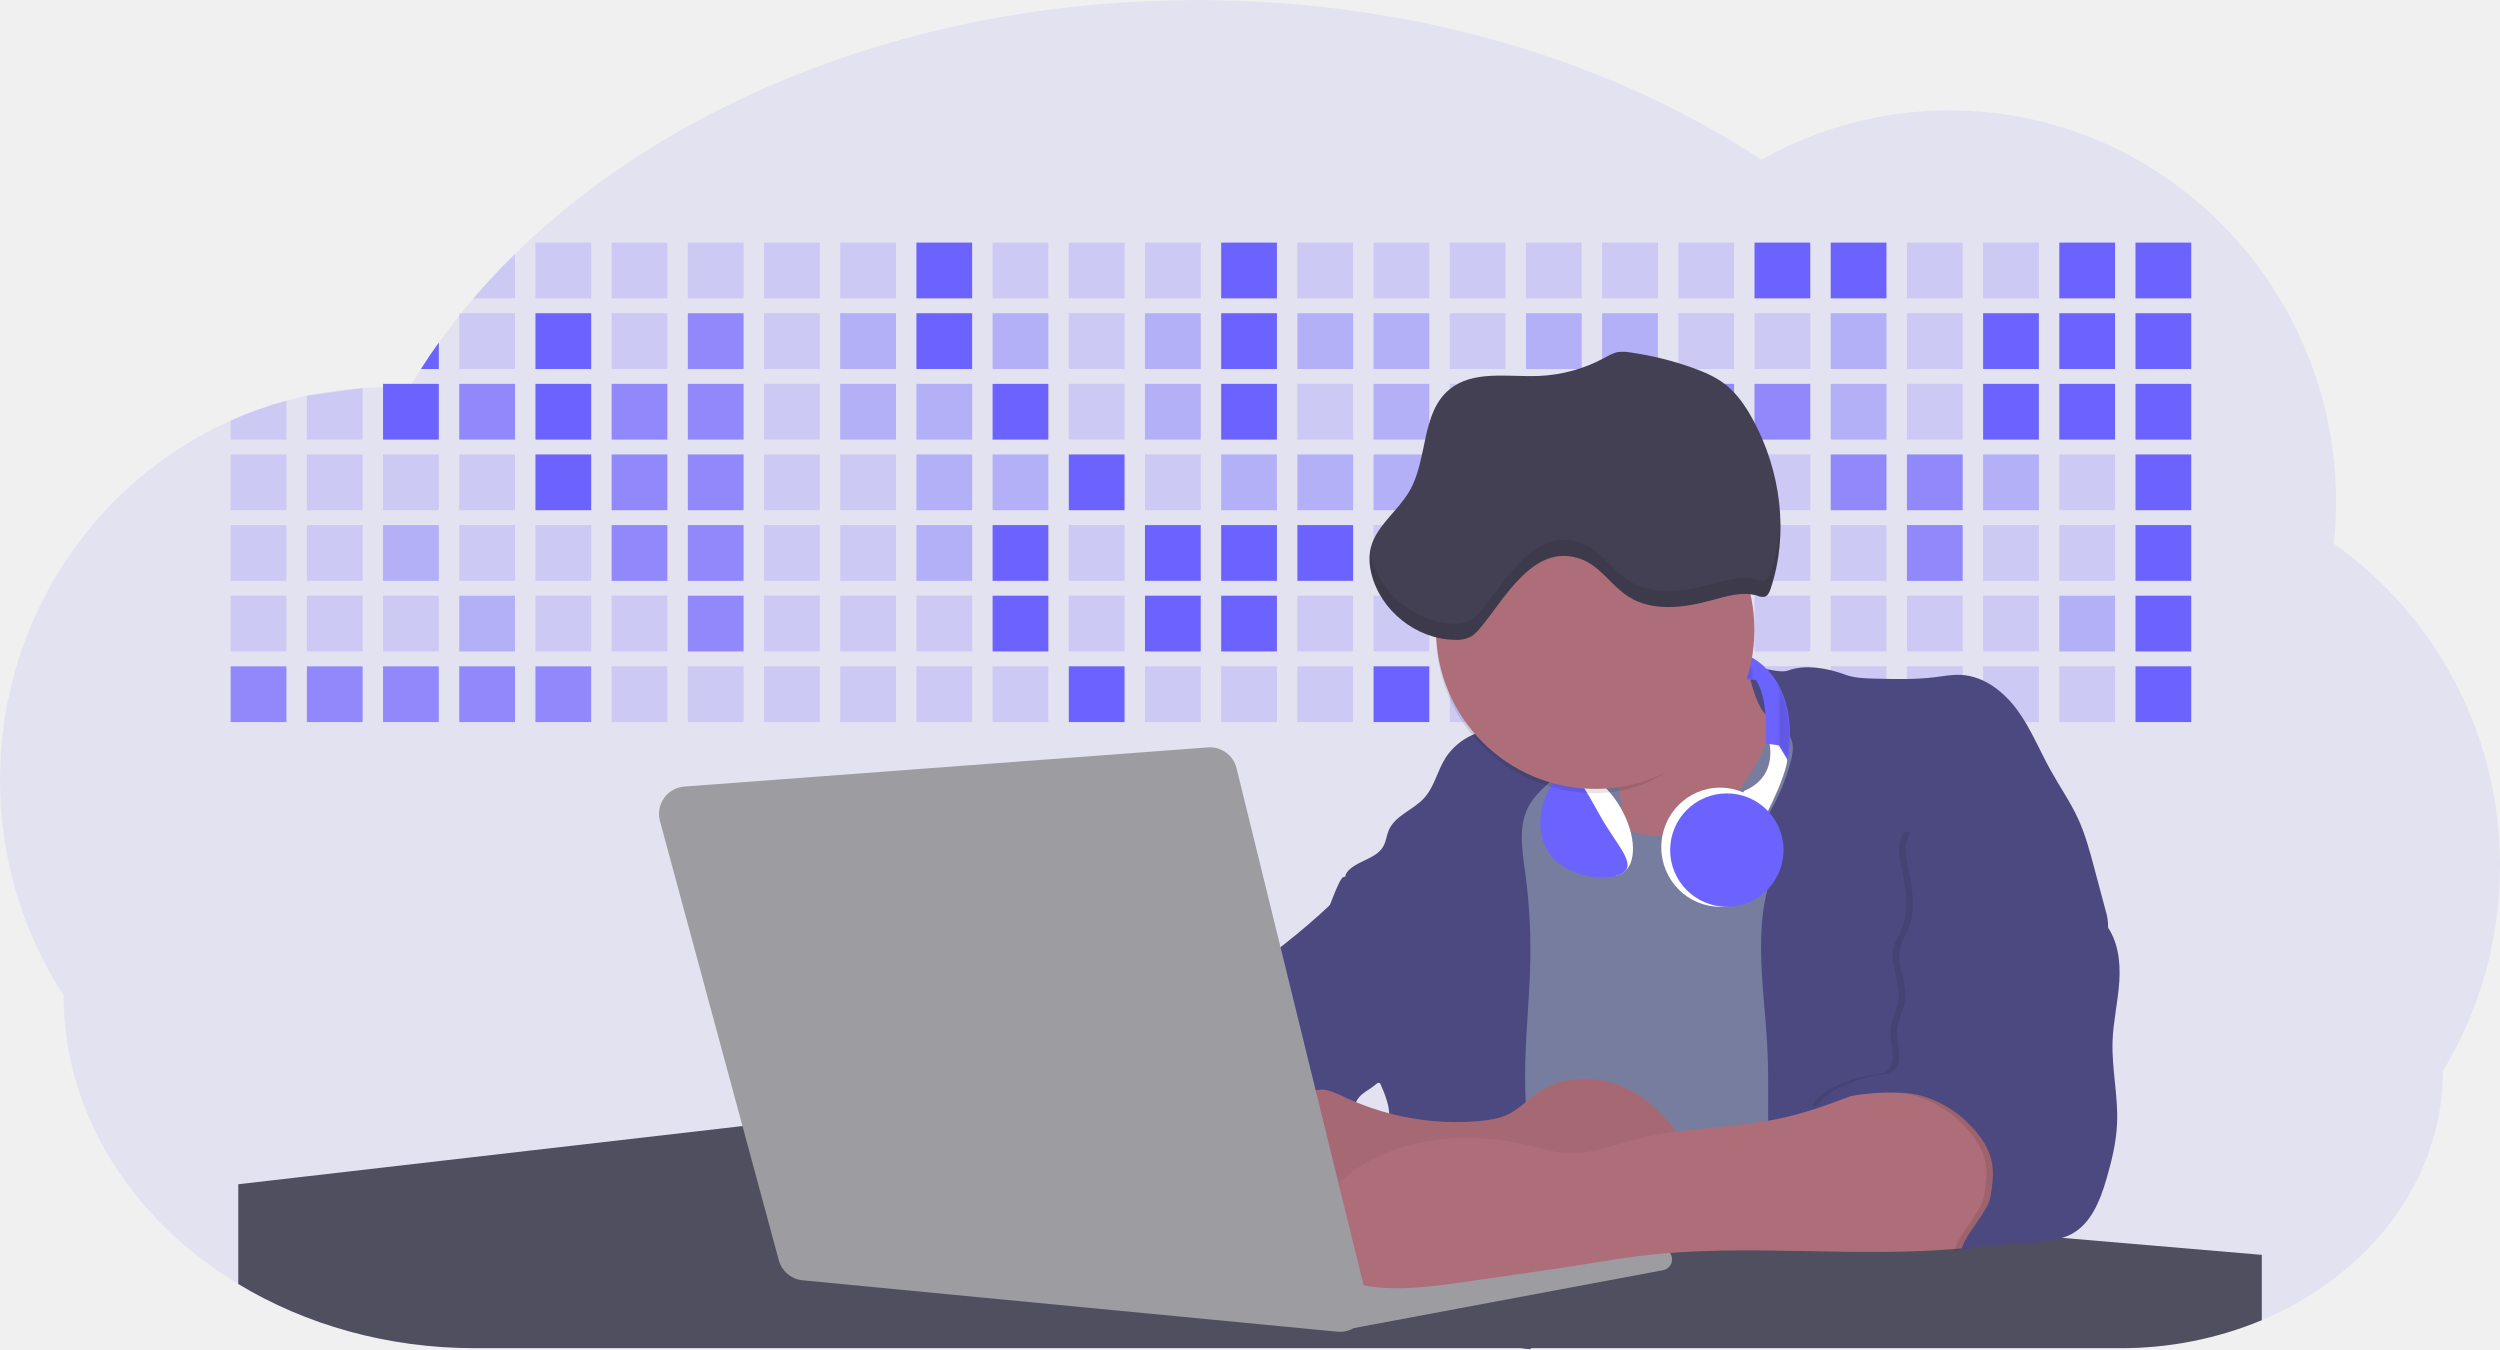
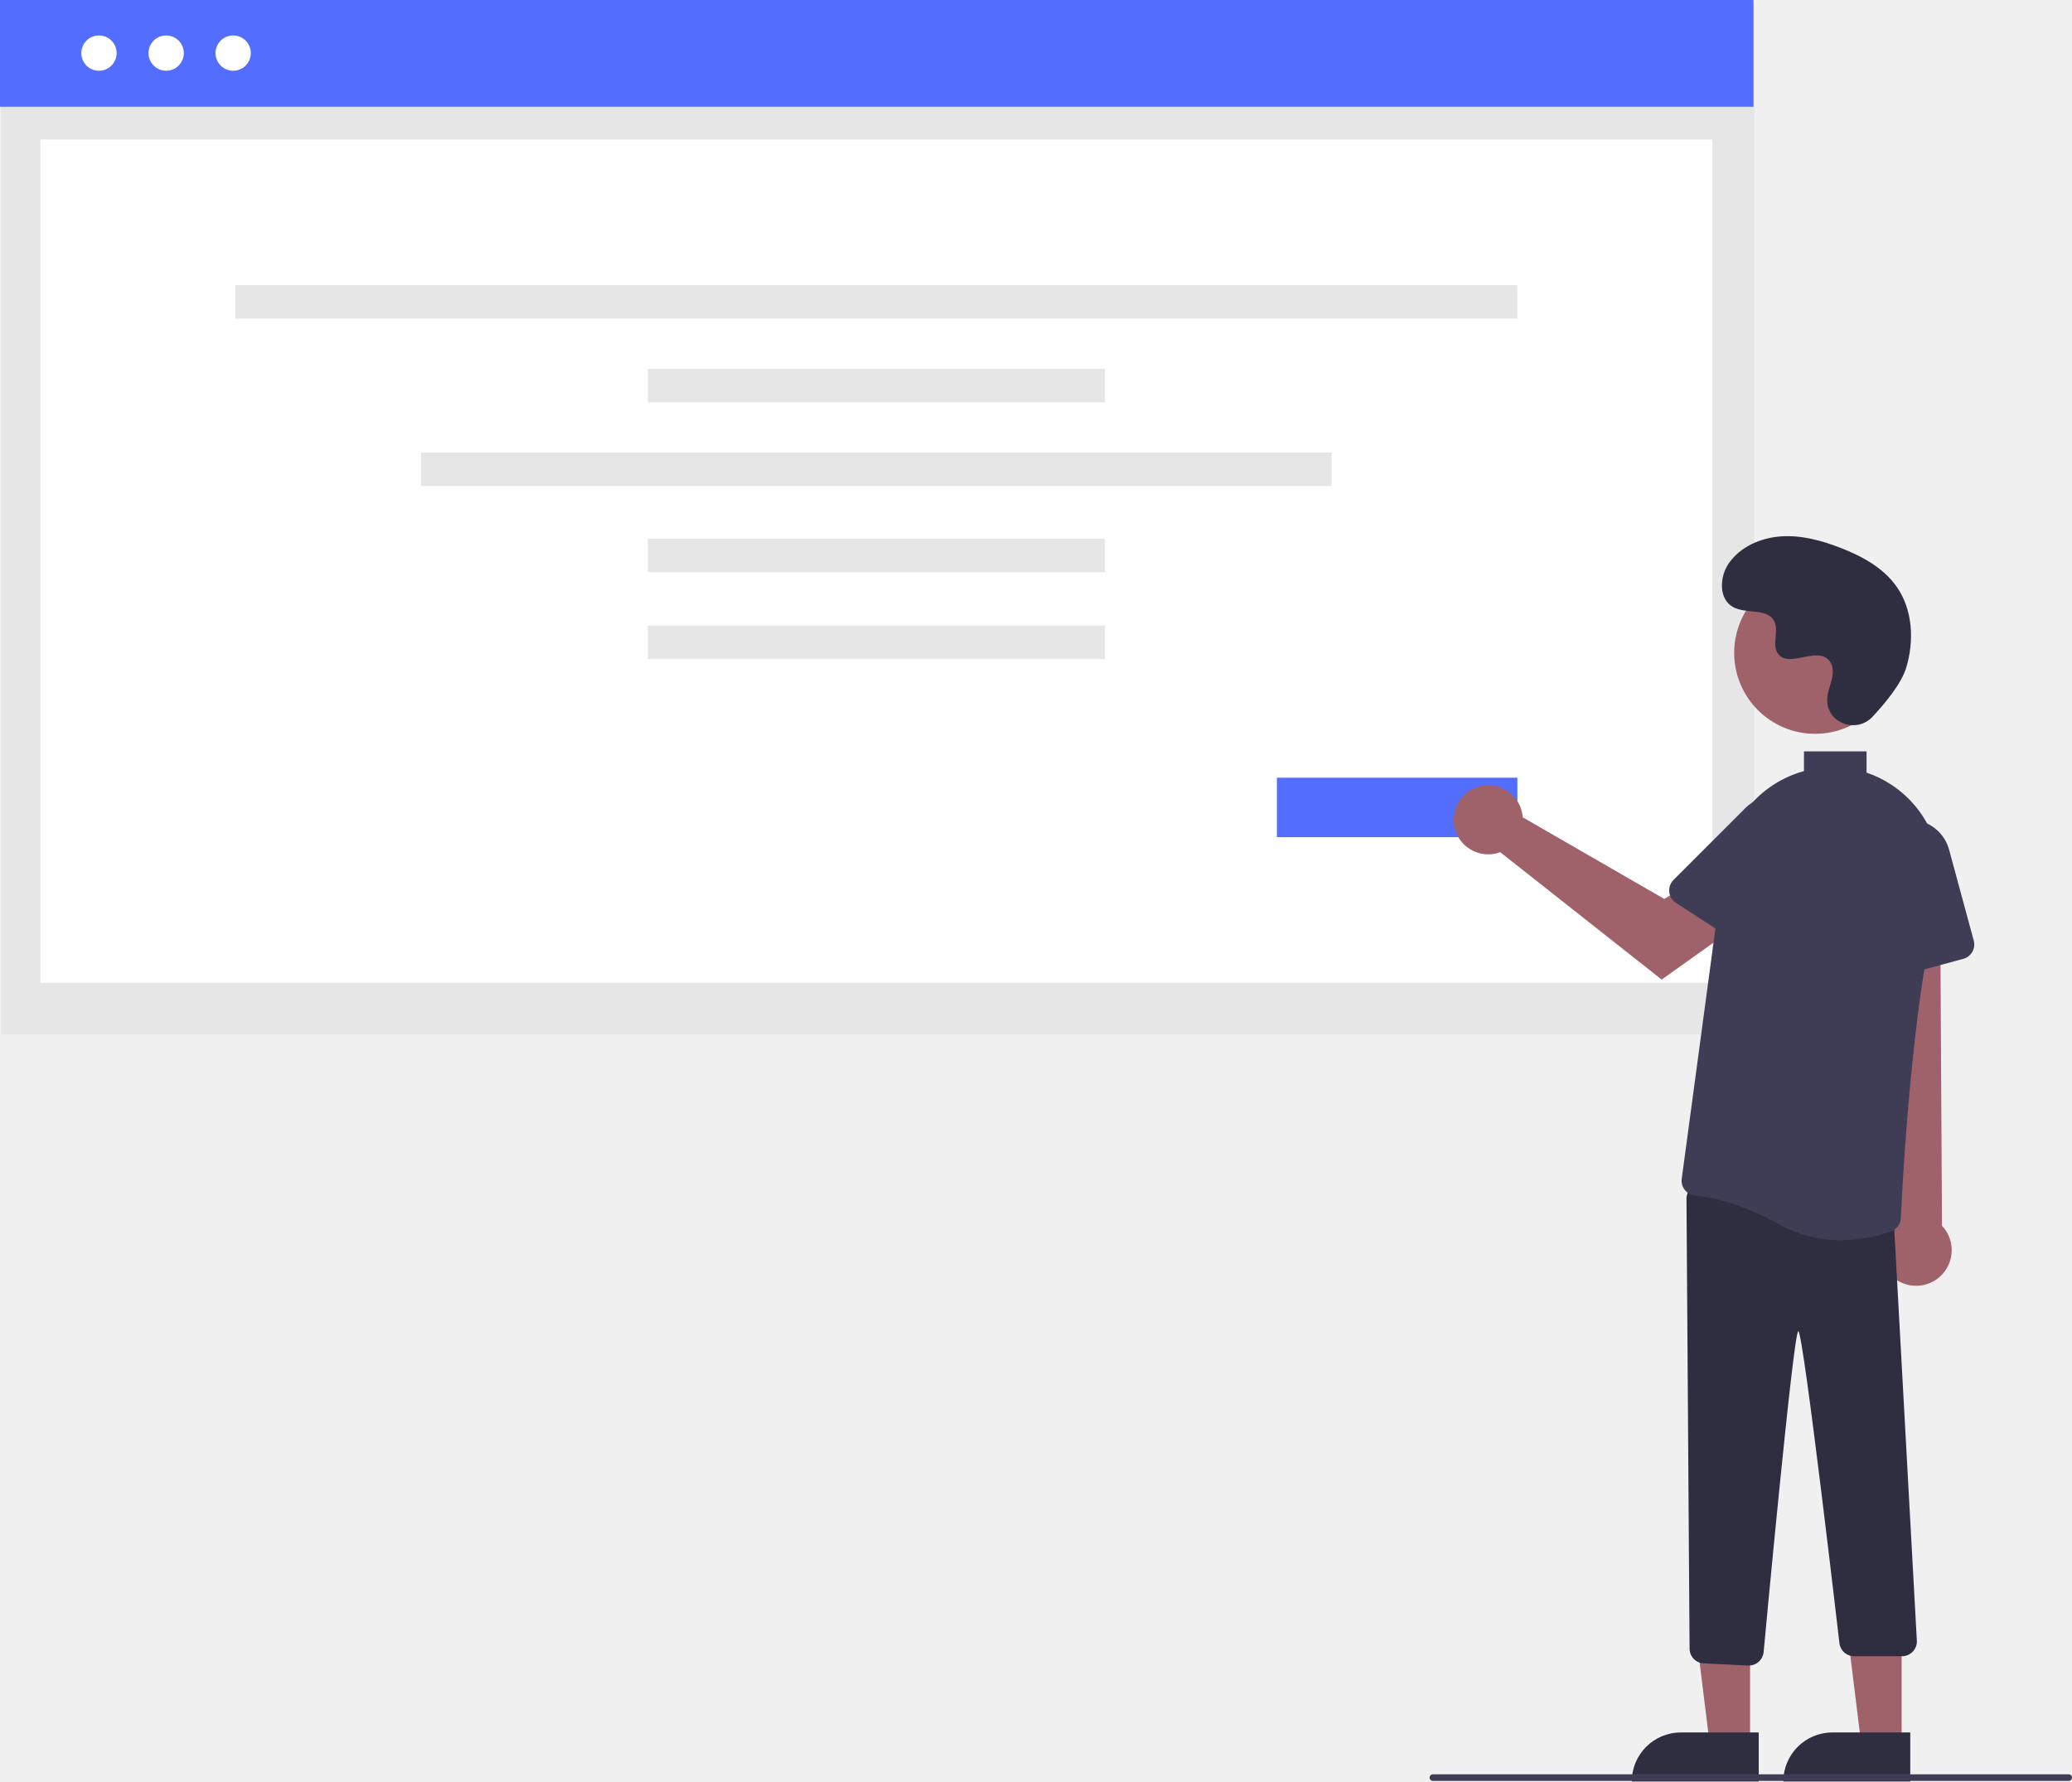
- <svg xmlns="http://www.w3.org/2000/svg" id="aa7bae02-e79e-4d6b-a496-aba15f39787c" data-name="Layer 1" width="1144" height="617.32" viewBox="0 0 1144 617.32">
-   <path d="M1172,537.57a181.92,181.92,0,0,1-6.85,49.6,180.06,180.06,0,0,1-19.27,44.28c0,50.1-33.82,93.4-82.91,114a167.3,167.3,0,0,1-64.73,12.8H245.17c-40.25,0-77.55-10.86-108.14-29.36A185.76,185.76,0,0,1,112.2,711c-34-29.22-55.08-69.6-55.08-114.2A180.5,180.5,0,0,1,28,498.08c0-73.36,43.39-136.44,105.55-164.29a174.52,174.52,0,0,1,25.51-9.12q4.63-1.26,9.36-2.26a175.39,175.39,0,0,1,25.51-3.5q4.65-.29,9.35-.33H205c3.46,0,6.89.12,10.3.32l1.12-1.9q2.06-3.44,4.22-6.81,3.9-6.14,8.18-12.1,4.48-6.29,9.35-12.38l.83-1q2.76-3.44,5.64-6.8,9-10.49,19-20.35c72.11-70.68,185.08-116.18,312.08-116.18,98.82,0,189.15,27.55,258.34,73.07A174.18,174.18,0,0,1,920,191.86c97.74,0,177,80.37,177,179.51a184.9,184.9,0,0,1-1,18.78A180,180,0,0,1,1172,537.57Z" transform="translate(-28 -141.34)" fill="#6c63ff" opacity="0.1" />
-   <path d="M263.66,257.52v20.35h-19Q253.59,267.39,263.66,257.52Z" transform="translate(-28 -141.34)" fill="#6c63ff" opacity="0.2" />
-   <rect x="245.02" y="111.02" width="25.51" height="25.51" fill="#6c63ff" opacity="0.2" />
-   <rect x="279.88" y="111.02" width="25.51" height="25.51" fill="#6c63ff" opacity="0.2" />
-   <rect x="314.75" y="111.02" width="25.51" height="25.51" fill="#6c63ff" opacity="0.2" />
-   <rect x="349.61" y="111.02" width="25.51" height="25.51" fill="#6c63ff" opacity="0.2" />
-   <rect x="384.48" y="111.02" width="25.51" height="25.51" fill="#6c63ff" opacity="0.2" />
-   <rect x="419.35" y="111.02" width="25.51" height="25.51" fill="#6c63ff" />
-   <rect x="454.21" y="111.02" width="25.51" height="25.51" fill="#6c63ff" opacity="0.2" />
-   <rect x="489.08" y="111.02" width="25.51" height="25.51" fill="#6c63ff" opacity="0.2" />
-   <rect x="523.94" y="111.02" width="25.51" height="25.51" fill="#6c63ff" opacity="0.2" />
-   <rect x="558.81" y="111.02" width="25.51" height="25.51" fill="#6c63ff" />
-   <rect x="593.68" y="111.02" width="25.51" height="25.51" fill="#6c63ff" opacity="0.2" />
-   <rect x="628.54" y="111.02" width="25.51" height="25.51" fill="#6c63ff" opacity="0.2" />
-   <rect x="663.41" y="111.02" width="25.51" height="25.51" fill="#6c63ff" opacity="0.2" />
-   <rect x="698.28" y="111.02" width="25.51" height="25.51" fill="#6c63ff" opacity="0.2" />
-   <rect x="733.14" y="111.02" width="25.51" height="25.51" fill="#6c63ff" opacity="0.2" />
-   <rect x="768.01" y="111.02" width="25.51" height="25.51" fill="#6c63ff" opacity="0.2" />
-   <rect x="802.87" y="111.02" width="25.51" height="25.51" fill="#6c63ff" />
-   <rect x="837.74" y="111.02" width="25.51" height="25.51" fill="#6c63ff" />
-   <rect x="872.61" y="111.02" width="25.51" height="25.51" fill="#6c63ff" opacity="0.2" />
-   <rect x="907.47" y="111.02" width="25.51" height="25.51" fill="#6c63ff" opacity="0.2" />
-   <rect x="942.34" y="111.02" width="25.51" height="25.51" fill="#6c63ff" />
-   <rect x="977.2" y="111.02" width="25.51" height="25.51" fill="#6c63ff" />
-   <path d="M228.8,298.08v12.1h-8.18Q224.52,304,228.8,298.08Z" transform="translate(-28 -141.34)" fill="#6c63ff" />
-   <rect x="210.15" y="143.33" width="25.51" height="25.51" fill="#6c63ff" opacity="0.2" />
-   <rect x="245.02" y="143.33" width="25.51" height="25.51" fill="#6c63ff" />
-   <rect x="279.88" y="143.33" width="25.51" height="25.51" fill="#6c63ff" opacity="0.2" />
-   <rect x="314.75" y="143.33" width="25.51" height="25.51" fill="#6c63ff" opacity="0.7" />
-   <rect x="349.61" y="143.33" width="25.51" height="25.51" fill="#6c63ff" opacity="0.2" />
-   <rect x="384.48" y="143.33" width="25.51" height="25.51" fill="#6c63ff" opacity="0.4" />
-   <rect x="419.35" y="143.33" width="25.51" height="25.51" fill="#6c63ff" />
-   <rect x="454.21" y="143.33" width="25.51" height="25.51" fill="#6c63ff" opacity="0.4" />
-   <rect x="489.08" y="143.33" width="25.51" height="25.51" fill="#6c63ff" opacity="0.2" />
-   <rect x="523.94" y="143.33" width="25.51" height="25.51" fill="#6c63ff" opacity="0.4" />
-   <rect x="558.81" y="143.33" width="25.51" height="25.51" fill="#6c63ff" />
-   <rect x="593.68" y="143.33" width="25.51" height="25.51" fill="#6c63ff" opacity="0.4" />
-   <rect x="628.54" y="143.33" width="25.51" height="25.51" fill="#6c63ff" opacity="0.4" />
-   <rect x="663.41" y="143.33" width="25.51" height="25.51" fill="#6c63ff" opacity="0.2" />
-   <rect x="698.28" y="143.33" width="25.51" height="25.51" fill="#6c63ff" opacity="0.4" />
-   <rect x="733.14" y="143.33" width="25.51" height="25.51" fill="#6c63ff" opacity="0.4" />
-   <rect x="768.01" y="143.33" width="25.51" height="25.51" fill="#6c63ff" opacity="0.2" />
-   <rect x="802.87" y="143.33" width="25.51" height="25.51" fill="#6c63ff" opacity="0.2" />
-   <rect x="837.74" y="143.33" width="25.51" height="25.51" fill="#6c63ff" opacity="0.4" />
-   <rect x="872.61" y="143.33" width="25.51" height="25.51" fill="#6c63ff" opacity="0.2" />
-   <rect x="907.47" y="143.33" width="25.51" height="25.51" fill="#6c63ff" />
-   <rect x="942.34" y="143.33" width="25.51" height="25.51" fill="#6c63ff" />
-   <rect x="977.2" y="143.33" width="25.51" height="25.51" fill="#6c63ff" />
-   <path d="M159.06,324.67V342.5H133.55v-8.71A174.52,174.52,0,0,1,159.06,324.67Z" transform="translate(-28 -141.34)" fill="#6c63ff" opacity="0.2" />
-   <polygon points="165.93 177.57 165.93 201.16 140.42 201.16 140.42 181.07 165.93 177.57" fill="#6c63ff" opacity="0.2" />
-   <rect x="175.28" y="175.65" width="25.51" height="25.51" fill="#6c63ff" />
-   <rect x="210.15" y="175.65" width="25.51" height="25.51" fill="#6c63ff" opacity="0.7" />
-   <rect x="245.02" y="175.65" width="25.51" height="25.51" fill="#6c63ff" />
-   <rect x="279.88" y="175.65" width="25.51" height="25.51" fill="#6c63ff" opacity="0.7" />
-   <rect x="314.75" y="175.65" width="25.51" height="25.51" fill="#6c63ff" opacity="0.7" />
-   <rect x="349.61" y="175.65" width="25.51" height="25.51" fill="#6c63ff" opacity="0.2" />
-   <rect x="384.48" y="175.65" width="25.51" height="25.51" fill="#6c63ff" opacity="0.4" />
-   <rect x="419.35" y="175.65" width="25.51" height="25.51" fill="#6c63ff" opacity="0.4" />
-   <rect x="454.21" y="175.65" width="25.51" height="25.51" fill="#6c63ff" />
-   <rect x="489.08" y="175.65" width="25.51" height="25.51" fill="#6c63ff" opacity="0.2" />
-   <rect x="523.94" y="175.65" width="25.51" height="25.51" fill="#6c63ff" opacity="0.4" />
-   <rect x="558.81" y="175.65" width="25.51" height="25.51" fill="#6c63ff" />
-   <rect x="593.68" y="175.65" width="25.51" height="25.51" fill="#6c63ff" opacity="0.2" />
-   <rect x="628.54" y="175.65" width="25.51" height="25.51" fill="#6c63ff" opacity="0.4" />
-   <rect x="663.41" y="175.65" width="25.51" height="25.51" fill="#6c63ff" opacity="0.2" />
-   <rect x="698.28" y="175.65" width="25.51" height="25.51" fill="#6c63ff" />
-   <rect x="733.14" y="175.65" width="25.51" height="25.51" fill="#6c63ff" opacity="0.2" />
-   <rect x="768.01" y="175.65" width="25.51" height="25.51" fill="#6c63ff" opacity="0.7" />
-   <rect x="802.87" y="175.65" width="25.51" height="25.51" fill="#6c63ff" opacity="0.7" />
-   <rect x="837.74" y="175.65" width="25.51" height="25.51" fill="#6c63ff" opacity="0.4" />
-   <rect x="872.61" y="175.65" width="25.51" height="25.51" fill="#6c63ff" opacity="0.2" />
-   <rect x="907.47" y="175.65" width="25.51" height="25.51" fill="#6c63ff" />
-   <rect x="942.34" y="175.65" width="25.51" height="25.51" fill="#6c63ff" />
-   <rect x="977.2" y="175.65" width="25.51" height="25.51" fill="#6c63ff" />
-   <rect x="105.55" y="207.96" width="25.51" height="25.51" fill="#6c63ff" opacity="0.2" />
-   <rect x="140.42" y="207.96" width="25.51" height="25.51" fill="#6c63ff" opacity="0.2" />
-   <rect x="175.28" y="207.96" width="25.51" height="25.51" fill="#6c63ff" opacity="0.2" />
-   <rect x="210.15" y="207.96" width="25.51" height="25.51" fill="#6c63ff" opacity="0.2" />
-   <rect x="245.02" y="207.96" width="25.51" height="25.51" fill="#6c63ff" />
-   <rect x="279.88" y="207.96" width="25.51" height="25.51" fill="#6c63ff" opacity="0.7" />
-   <rect x="314.75" y="207.96" width="25.51" height="25.51" fill="#6c63ff" opacity="0.7" />
-   <rect x="349.61" y="207.96" width="25.51" height="25.51" fill="#6c63ff" opacity="0.2" />
-   <rect x="384.48" y="207.96" width="25.51" height="25.51" fill="#6c63ff" opacity="0.2" />
-   <rect x="419.35" y="207.96" width="25.51" height="25.51" fill="#6c63ff" opacity="0.4" />
-   <rect x="454.21" y="207.96" width="25.51" height="25.51" fill="#6c63ff" opacity="0.4" />
-   <rect x="489.08" y="207.96" width="25.51" height="25.51" fill="#6c63ff" />
-   <rect x="523.94" y="207.96" width="25.51" height="25.51" fill="#6c63ff" opacity="0.2" />
-   <rect x="558.81" y="207.96" width="25.51" height="25.51" fill="#6c63ff" opacity="0.4" />
-   <rect x="593.68" y="207.96" width="25.51" height="25.51" fill="#6c63ff" opacity="0.4" />
-   <rect x="628.54" y="207.96" width="25.51" height="25.51" fill="#6c63ff" opacity="0.4" />
-   <rect x="663.41" y="207.96" width="25.51" height="25.51" fill="#6c63ff" opacity="0.4" />
-   <rect x="698.28" y="207.96" width="25.51" height="25.51" fill="#6c63ff" opacity="0.2" />
-   <rect x="733.14" y="207.96" width="25.51" height="25.51" fill="#6c63ff" opacity="0.2" />
-   <rect x="768.01" y="207.96" width="25.51" height="25.51" fill="#6c63ff" opacity="0.2" />
-   <rect x="802.87" y="207.96" width="25.51" height="25.51" fill="#6c63ff" opacity="0.2" />
-   <rect x="837.74" y="207.96" width="25.51" height="25.51" fill="#6c63ff" opacity="0.7" />
-   <rect x="872.61" y="207.96" width="25.51" height="25.51" fill="#6c63ff" opacity="0.7" />
-   <rect x="907.47" y="207.96" width="25.51" height="25.51" fill="#6c63ff" opacity="0.4" />
-   <rect x="942.34" y="207.96" width="25.51" height="25.51" fill="#6c63ff" opacity="0.2" />
-   <rect x="977.2" y="207.96" width="25.51" height="25.51" fill="#6c63ff" />
-   <rect x="105.55" y="240.28" width="25.51" height="25.51" fill="#6c63ff" opacity="0.2" />
-   <rect x="140.42" y="240.28" width="25.51" height="25.51" fill="#6c63ff" opacity="0.2" />
-   <rect x="175.28" y="240.28" width="25.51" height="25.51" fill="#6c63ff" opacity="0.4" />
-   <rect x="210.15" y="240.28" width="25.51" height="25.51" fill="#6c63ff" opacity="0.2" />
-   <rect x="245.02" y="240.28" width="25.51" height="25.51" fill="#6c63ff" opacity="0.2" />
-   <rect x="279.88" y="240.28" width="25.51" height="25.51" fill="#6c63ff" opacity="0.7" />
-   <rect x="314.75" y="240.28" width="25.51" height="25.51" fill="#6c63ff" opacity="0.7" />
-   <rect x="349.61" y="240.28" width="25.51" height="25.51" fill="#6c63ff" opacity="0.2" />
-   <rect x="384.48" y="240.28" width="25.51" height="25.51" fill="#6c63ff" opacity="0.2" />
-   <rect x="419.35" y="240.28" width="25.51" height="25.51" fill="#6c63ff" opacity="0.4" />
-   <rect x="454.21" y="240.28" width="25.51" height="25.51" fill="#6c63ff" />
-   <rect x="489.08" y="240.28" width="25.51" height="25.51" fill="#6c63ff" opacity="0.2" />
-   <rect x="523.94" y="240.28" width="25.51" height="25.51" fill="#6c63ff" />
-   <rect x="558.81" y="240.28" width="25.51" height="25.51" fill="#6c63ff" />
-   <rect x="593.68" y="240.28" width="25.51" height="25.51" fill="#6c63ff" />
-   <rect x="628.54" y="240.28" width="25.51" height="25.51" fill="#6c63ff" opacity="0.2" />
-   <rect x="663.41" y="240.28" width="25.51" height="25.51" fill="#6c63ff" />
-   <rect x="698.28" y="240.28" width="25.51" height="25.51" fill="#6c63ff" opacity="0.2" />
-   <rect x="733.14" y="240.28" width="25.51" height="25.51" fill="#6c63ff" opacity="0.2" />
-   <rect x="768.01" y="240.28" width="25.51" height="25.51" fill="#6c63ff" opacity="0.2" />
-   <rect x="802.87" y="240.28" width="25.51" height="25.51" fill="#6c63ff" opacity="0.2" />
-   <rect x="837.74" y="240.28" width="25.51" height="25.51" fill="#6c63ff" opacity="0.2" />
-   <rect x="872.61" y="240.28" width="25.51" height="25.51" fill="#6c63ff" opacity="0.7" />
-   <rect x="907.47" y="240.28" width="25.51" height="25.51" fill="#6c63ff" opacity="0.2" />
-   <rect x="942.34" y="240.28" width="25.51" height="25.51" fill="#6c63ff" opacity="0.2" />
-   <rect x="977.2" y="240.28" width="25.51" height="25.51" fill="#6c63ff" />
-   <rect x="105.55" y="272.59" width="25.51" height="25.51" fill="#6c63ff" opacity="0.2" />
-   <rect x="140.42" y="272.59" width="25.51" height="25.51" fill="#6c63ff" opacity="0.2" />
-   <rect x="175.28" y="272.59" width="25.51" height="25.51" fill="#6c63ff" opacity="0.2" />
-   <rect x="210.15" y="272.59" width="25.51" height="25.51" fill="#6c63ff" opacity="0.4" />
-   <rect x="245.02" y="272.59" width="25.51" height="25.51" fill="#6c63ff" opacity="0.2" />
-   <rect x="279.88" y="272.59" width="25.51" height="25.51" fill="#6c63ff" opacity="0.2" />
-   <rect x="314.75" y="272.59" width="25.51" height="25.51" fill="#6c63ff" opacity="0.7" />
-   <rect x="349.61" y="272.59" width="25.51" height="25.51" fill="#6c63ff" opacity="0.2" />
-   <rect x="384.48" y="272.59" width="25.51" height="25.51" fill="#6c63ff" opacity="0.2" />
-   <rect x="419.35" y="272.59" width="25.51" height="25.51" fill="#6c63ff" opacity="0.2" />
-   <rect x="454.21" y="272.59" width="25.51" height="25.51" fill="#6c63ff" />
-   <rect x="489.08" y="272.59" width="25.51" height="25.51" fill="#6c63ff" opacity="0.2" />
-   <rect x="523.94" y="272.59" width="25.51" height="25.51" fill="#6c63ff" />
-   <rect x="558.81" y="272.59" width="25.51" height="25.51" fill="#6c63ff" />
-   <rect x="593.68" y="272.59" width="25.51" height="25.51" fill="#6c63ff" opacity="0.2" />
-   <rect x="628.54" y="272.59" width="25.51" height="25.51" fill="#6c63ff" opacity="0.2" />
-   <rect x="663.41" y="272.59" width="25.51" height="25.51" fill="#6c63ff" opacity="0.2" />
-   <rect x="698.28" y="272.59" width="25.51" height="25.51" fill="#6c63ff" opacity="0.2" />
-   <rect x="733.14" y="272.59" width="25.51" height="25.51" fill="#6c63ff" opacity="0.2" />
-   <rect x="768.01" y="272.59" width="25.51" height="25.51" fill="#6c63ff" opacity="0.2" />
-   <rect x="802.87" y="272.59" width="25.51" height="25.51" fill="#6c63ff" opacity="0.2" />
-   <rect x="837.74" y="272.59" width="25.51" height="25.51" fill="#6c63ff" opacity="0.2" />
-   <rect x="872.61" y="272.59" width="25.51" height="25.51" fill="#6c63ff" opacity="0.2" />
-   <rect x="907.47" y="272.59" width="25.51" height="25.51" fill="#6c63ff" opacity="0.2" />
-   <rect x="942.34" y="272.59" width="25.51" height="25.51" fill="#6c63ff" opacity="0.4" />
-   <rect x="977.2" y="272.59" width="25.51" height="25.51" fill="#6c63ff" />
-   <rect x="105.55" y="304.91" width="25.51" height="25.51" fill="#6c63ff" opacity="0.7" />
-   <rect x="140.42" y="304.91" width="25.51" height="25.51" fill="#6c63ff" opacity="0.7" />
-   <rect x="175.28" y="304.91" width="25.51" height="25.51" fill="#6c63ff" opacity="0.7" />
-   <rect x="210.15" y="304.91" width="25.51" height="25.51" fill="#6c63ff" opacity="0.7" />
-   <rect x="245.02" y="304.91" width="25.51" height="25.51" fill="#6c63ff" opacity="0.7" />
-   <rect x="279.88" y="304.91" width="25.51" height="25.51" fill="#6c63ff" opacity="0.2" />
-   <rect x="314.75" y="304.91" width="25.51" height="25.51" fill="#6c63ff" opacity="0.2" />
-   <rect x="349.61" y="304.91" width="25.51" height="25.51" fill="#6c63ff" opacity="0.2" />
-   <rect x="384.48" y="304.91" width="25.51" height="25.51" fill="#6c63ff" opacity="0.2" />
-   <rect x="419.35" y="304.91" width="25.51" height="25.51" fill="#6c63ff" opacity="0.2" />
-   <rect x="454.21" y="304.91" width="25.51" height="25.51" fill="#6c63ff" opacity="0.2" />
-   <rect x="489.08" y="304.91" width="25.51" height="25.51" fill="#6c63ff" />
-   <rect x="523.94" y="304.91" width="25.51" height="25.51" fill="#6c63ff" opacity="0.2" />
-   <rect x="558.81" y="304.91" width="25.51" height="25.51" fill="#6c63ff" opacity="0.2" />
-   <rect x="593.68" y="304.91" width="25.51" height="25.51" fill="#6c63ff" opacity="0.2" />
-   <rect x="628.54" y="304.91" width="25.51" height="25.51" fill="#6c63ff" />
-   <rect x="663.41" y="304.91" width="25.51" height="25.51" fill="#6c63ff" opacity="0.2" />
-   <rect x="698.28" y="304.91" width="25.51" height="25.51" fill="#6c63ff" opacity="0.2" />
-   <rect x="733.14" y="304.91" width="25.51" height="25.51" fill="#6c63ff" opacity="0.2" />
-   <rect x="768.01" y="304.91" width="25.51" height="25.51" fill="#6c63ff" opacity="0.2" />
-   <rect x="802.87" y="304.91" width="25.51" height="25.51" fill="#6c63ff" opacity="0.2" />
-   <rect x="837.74" y="304.91" width="25.51" height="25.51" fill="#6c63ff" opacity="0.2" />
-   <rect x="872.61" y="304.91" width="25.51" height="25.51" fill="#6c63ff" opacity="0.2" />
-   <rect x="907.47" y="304.91" width="25.51" height="25.51" fill="#6c63ff" opacity="0.2" />
-   <rect x="942.34" y="304.91" width="25.51" height="25.51" fill="#6c63ff" opacity="0.2" />
-   <rect x="977.2" y="304.91" width="25.51" height="25.51" fill="#6c63ff" />
-   <circle cx="734.52" cy="363.89" r="34.87" fill="#767d9f" />
-   <path d="M760.71,460.87q5.22,22.78,8.86,45.9c.73,4.58,1.38,9.41-.28,13.74-1.39,3.61-4.22,6.43-6.44,9.59s-3.9,7.21-2.55,10.83,5.29,5.6,9.05,6.62c10.76,2.9,22.23.79,32.94-2.35a53.29,53.29,0,0,0,13.81-5.72c4.54-2.88,8.26-6.88,11.68-11,15.61-18.93,25.83-41.65,35.45-64.23a39.12,39.12,0,0,1-33.11-13.34c-3.94-4.63-6.83-11.08-4.61-16.74-6.51,3.57-14.24,3.81-21.25,6.25a75.49,75.49,0,0,0-12.5,6.15q-7.18,4.15-14.28,8.46C772.07,458.29,767,461.19,760.71,460.87Z" transform="translate(-28 -141.34)" fill="#ae6e79" />
-   <path d="M833.64,487.05c-6.11,11.89-14.06,23.32-25.41,30.4s-26.63,9-38,2c-5.6-3.42-9.84-8.62-14.73-13s-11-8.13-17.57-7.56c-7.24.63-12.91,6.28-17.76,11.69-7.36,8.22-14.47,16.79-19.68,26.52-10,18.7-12.37,40.56-11.93,61.76s3.51,42.29,3.58,63.49c.1,26.08-4.32,51.95-8.79,77.64,41.1-5.06,82.25,6,123.44,10.19,26.36,2.71,52.92,2.65,79.42,2.58,4.66,0,9.62-.12,13.5-2.7a18.2,18.2,0,0,0,5.59-6.64c3.66-6.75,5.13-14.45,6.15-22.06,2.59-19.22,2.67-38.68,2.74-58.08.18-47,.35-94.17-5.62-140.8-1.47-11.47-3.35-23-7.75-33.73s-11.58-20.6-21.62-26.35c-6.45-3.7-21.4-10.14-29-6.41C841.67,460.15,837.73,479.09,833.64,487.05Z" transform="translate(-28 -141.34)" fill="#767d9f" />
-   <path d="M836.68,619.77c-1.55-29-7.86-59.95,5.57-85.69,3.3-6.32-8.54-14.21-4.88-20.33a92.08,92.08,0,0,0,10.06-23.93c.76-2.89,1.37-5.95.65-8.85-1.33-5.29-6.56-8.44-11-11.66-4.9-3.56-7.42-14.41-9-20.28s12.57,1.2,18.26-.89c7.9-2.89,17.94-1.07,25.82,1.86,4.4,1.62,9.18,1.76,13.87,1.88,9.11.24,18.25.47,27.29-.65,4.06-.51,8.13-1.28,12.21-1.05,10.41.59,19.46,7.71,25.62,16.13s10.08,18.23,15.13,27.35c4.21,7.6,9.23,14.78,12.82,22.69,3.18,7,5.19,14.52,7.18,22l5.13,19.19a25.58,25.58,0,0,1,1.26,8.51c-.26,3.07-1.62,5.93-3,8.66A164.12,164.12,0,0,1,971,603.2c-10.79,13.23-23.89,25.16-30.3,41-2.5,6.17-3.89,12.73-5.16,19.27a707.94,707.94,0,0,0-10.9,79.15,174.2,174.2,0,0,0-36.52-12.21,177.61,177.61,0,0,0-19-3c-5.59-.58-12.8.52-18.12-1-8.9-2.53-9.88-17.58-11.23-25.46-2.16-12.55-2.59-25.32-2.67-38C837,648.53,837.45,634.14,836.68,619.77Z" transform="translate(-28 -141.34)" fill="#4c4981" />
-   <path d="M641.23,565.54c4.21,24,8.85,48.07,18,70.62-.23.22-.46.42-.69.62-.81.69-1.65,1.34-2.53,2-2.05,1.44-4.3,2.66-6,4.54a8,8,0,0,0-1.5,2.45,5.48,5.48,0,0,0,0,4.47c-4.77,2.11-10.31,1.46-15.66,1.26-4.61-.17-9.08,0-12.78,2.53-5.14,3.54-6.69,10.34-7.52,16.52q-.46,3.38-.79,6.77-.32,3.15-.52,6.32a188.61,188.61,0,0,0-.19,21q.08,1.92.21,3.84c-16.34-.39-31.23-8.91-45.32-17.19-3.22-1.89-6.54-3.88-8.63-7A15.8,15.8,0,0,1,555,674c0-.51.09-1,.16-1.52a41.58,41.58,0,0,1,2.29-8.68,107.2,107.2,0,0,1,19.19-32.65c3.58-4.18,7.61-8.27,9.28-13.52.73-2.29,1-4.72,1.74-7,3.32-9.88,15.3-14.55,19.4-24.14,1-2.29,1.46-4.8,2.7-7a17.63,17.63,0,0,1,4.25-4.75c.73-.61,1.49-1.2,2.24-1.79q10.54-8.26,20.31-17.45,1.82-1.71,3.6-3.46A59.48,59.48,0,0,0,641.23,565.54Z" transform="translate(-28 -141.34)" fill="#4c4981" />
-   <path d="M742,494.56c-1.44,1.52-3,2.95-4.53,4.37l-.41.37-1.62,1.5a39,39,0,0,0-7.55,8.79l-.17.28c-5.1,9.13-3.21,20.37-1.79,30.74a261.55,261.55,0,0,1,2.37,39c-.26,18-2.38,35.88-2.42,53.86,0,4.08.09,8.15.27,12.23.29,6.63.79,13.25,1.39,19.87.65,7.26,1.43,14.51,2.16,21.76.58,5.61,1.13,11.21,1.59,16.81.23,2.9.45,5.79.63,8.69.21,3.4.38,6.81.48,10.21h0c.07,2.16.11,4.31.11,6.47,0,1.23,0,2.45,0,3.67q0,3.51-.19,7-.2,4.49-.61,9c-.31,3.27-.86,6.84-3.16,9.14-.14.14-.29.27-.44.4l-3.24-.4a332.72,332.72,0,0,0-67.3-1.2c.49-3.38.94-6.75,1.38-10.14.2-1.6.4-3.21.59-4.82q.33-2.76.63-5.52c.23-2,.44-4,.64-6q.78-7.73,1.37-15.47.87-11.29,1.32-22.62.22-5.41.34-10.83.17-6.72.16-13.45,0-6.54-.11-13.1c0-1.44-.06-2.88-.18-4.31a27.35,27.35,0,0,0-.53-3.83,49.87,49.87,0,0,0-3-8.48c-.22-.52-.43-1-.64-1.55-.12-.27-.23-.55-.34-.82,5.76-5.13,9.86-12,13.8-18.76,6.39-10.89,12.93-22.26,14-34.84s-5.18-26.71-17.2-30.55c-3.27-1-6.73-1.28-10.1-1.87-3.18-.56-9.81-1.83-13.49-4.11q-3,3.08-6,6.05a22.15,22.15,0,0,1,2.17-8.71l1.42.07a2.71,2.71,0,0,1-.16-1c0-1.07.74-2.28,2.32-3.62,4.71-4,12.12-4.89,15.09-10.3,1.24-2.25,1.45-4.93,2.45-7.29,2.87-6.73,11.11-9.21,16.07-14.59s6.2-13,10.21-19a28.62,28.62,0,0,1,12-10c.4-.19.81-.38,1.22-.55,8.3-3.55,18.16-4.36,26.76-4.34,3.34,0,12,.1,16.24,1.79a5.32,5.32,0,0,1,1.85,1.13C752.37,480.61,745.34,491,742,494.56Z" transform="translate(-28 -141.34)" fill="#4c4981" />
-   <path d="M642.72,542.69a60.88,60.88,0,0,1,46.74,4.87c7.2,4,13.66,9.58,17.62,16.78,5.95,10.8,5.69,23.82,5.27,36.15-.21,6.17-.48,12.56-3.2,18.1C706,625,700.06,629.4,694,633a42.24,42.24,0,0,1-12.32,5.33c-6.72,1.46-13.7.22-20.47-1-7.36-1.36-15.26-3-20.37-8.48-3-3.18-4.64-7.31-6.26-11.35q-3.49-8.75-7-17.48c-4.05-10.11-5.42-18.52-.07-28.37,2.43-4.49,5.4-8.69,7.8-13.21C636.51,556.14,640.81,543.28,642.72,542.69Z" transform="translate(-28 -141.34)" fill="#4c4981" />
-   <path d="M1063,715.56v29.9a167.3,167.3,0,0,1-64.73,12.8H728.58c-.14.14-.29.27-.44.4l-3.24-.4H245.17c-40.25,0-77.55-10.86-108.14-29.36V683.25l230.72-26.63.18,0L502.29,668l34.77,3,18.06,1.53,37.38,3.17,19.23,1.63,28,2.38,3.94.33,20.18,1.71L691.23,684l38.5,3.26,64.18,5.45,45.15,3.83,74.14,6.29,14.1,1.19,1.52.13,1.32.11,18.62,1.58,20.44,1.74,2.37.2Z" transform="translate(-28 -141.34)" fill="#504f60" />
-   <polygon points="764 573.12 474.86 523.77 463.65 580.46 596.19 596.33 637 601.44 749.26 579.33 764 573.12" fill="#9c9ca1" />
-   <path d="M642.33,739.94l144.86-27.23a5,5,0,0,1,5.94,4.93h0a5,5,0,0,1-4.09,4.93L647.57,749.06Z" transform="translate(-28 -141.34)" fill="#9c9ca1" />
-   <path d="M705.17,654.31c4.51-.42,9.08-1.13,13.14-3.13,5-2.49,8.89-6.78,13.52-9.94,10.18-7,23.8-7.94,35.47-3.92s21.41,12.63,28.23,22.91c4.53,6.85,7.93,15.59,4.73,23.15a30.51,30.51,0,0,1-4.12,6.44l-8.34,10.9a29,29,0,0,1-5.66,6.09c-3.12,2.27-7,3.2-10.82,3.76-10.15,1.48-20.48.64-30.71,1.32-17.57,1.17-34.73,6.83-52.34,6.64-10.12-.11-20.11-2.15-30-4.19l-43.77-9c-7.62-1.56-16.23-3.84-19.82-10.75-1.61-3.11-1.91-6.71-2.1-10.21-.52-9.64,0-20.36,6.68-27.31,6.28-6.52,16.21-8.58,23.71-13.4,9.18-5.91,12.21-4,21.89.44A120,120,0,0,0,705.17,654.31Z" transform="translate(-28 -141.34)" fill="#ae6e79" />
-   <path d="M705.17,654.31c4.51-.42,9.08-1.13,13.14-3.13,5-2.49,8.89-6.78,13.52-9.94,10.18-7,23.8-7.94,35.47-3.92s21.41,12.63,28.23,22.91c4.53,6.85,7.93,15.59,4.73,23.15a30.51,30.51,0,0,1-4.12,6.44l-8.34,10.9a29,29,0,0,1-5.66,6.09c-3.12,2.27-7,3.2-10.82,3.76-10.15,1.48-20.48.64-30.71,1.32-17.57,1.17-34.73,6.83-52.34,6.64-10.12-.11-20.11-2.15-30-4.19l-43.77-9c-7.62-1.56-16.23-3.84-19.82-10.75-1.61-3.11-1.91-6.71-2.1-10.21-.52-9.64,0-20.36,6.68-27.31,6.28-6.52,16.21-8.58,23.71-13.4,9.18-5.91,12.21-4,21.89.44A120,120,0,0,0,705.17,654.31Z" transform="translate(-28 -141.34)" opacity="0.05" />
-   <path d="M880.94,640.6c-12.28,4.75-24.63,9.52-37.49,12.35-21.56,4.75-44.12,4-65.51,9.43-11.3,2.88-22.53,7.52-34.14,6.58-5.19-.42-10.2-2-15.25-3.2-28.37-7-60.62-4.73-83.66,13.27-7.88,6.15-14.33,13.82-20.18,22a14.7,14.7,0,0,0,5.91,21.88A86.62,86.62,0,0,0,659,730.48c13.13,1.16,26.32-.7,39.38-2.56,19.38-2.75,38.77-5.51,58.1-8.6,6.94-1.11,13.88-2.26,20.86-3.14,50.23-6.35,101.37,1.37,151.73-3.93,5.09-.54,10.27-1.24,14.9-3.41,11.72-5.5,17.52-20,15.1-32.74s-11.76-23.33-23-29.83c-9.42-5.47-19.58-7.68-30.07-10C896.26,634,890.32,637,880.94,640.6Z" transform="translate(-28 -141.34)" fill="#ae6e79" />
-   <path d="M988.67,564.44c5.54,7.26,6.72,17,6.12,26.09s-2.76,18.08-3.08,27.21c-.44,12.52,2.58,25,2.07,37.48-.36,8.73-2.43,17.29-4.88,25.67-2.89,9.89-7.07,20.52-16.2,25.27-12.12,6.31-37.54,2.76-50.29,7.7,1.16-7.23,12.28-17.7,13.44-24.93.8-5,1.61-10.14.75-15.15-1.1-6.39-4.85-12.06-9.3-16.78-7.08-7.51-16.32-13.16-26.47-15s-35-.33-43.12,6.08c-1-6.62,17.6-13,24.14-14.43,3.26-.73,7-.32,9.61-2.39,5-3.92,1.37-11.73,1.61-18,.19-5,3.11-9.58,3.7-14.58,1-8-4.22-16.15-2.17-24,.76-2.9,2.45-5.45,3.62-8.21,3.56-8.45,2-18.09.1-27.07-1.18-5.64-2.33-12,.81-16.81,2.91-4.49,11.17,11.5,16.46,10.76,17.47-2.45,33.28-15.4,47.39-4.8,7.19,5.4,8.13,11,11,18.71C976.77,554.6,984,558.36,988.67,564.44Z" transform="translate(-28 -141.34)" opacity="0.1" />
-   <path d="M991.67,564.44c5.54,7.26,6.72,17,6.12,26.09s-2.76,18.08-3.08,27.21c-.44,12.52,2.58,25,2.07,37.48-.36,8.73-2.43,17.29-4.88,25.67-2.89,9.89-7.07,20.52-16.2,25.27-12.12,6.31-37.54,2.76-50.29,7.7,1.16-7.23,12.28-17.7,13.44-24.93.8-5,1.61-10.14.75-15.15-1.1-6.39-4.85-12.06-9.3-16.78-7.08-7.51-16.32-13.16-26.47-15s-35-.33-43.12,6.08c-1-6.62,17.6-13,24.14-14.43,3.26-.73,7-.32,9.61-2.39,5-3.92,1.37-11.73,1.61-18,.19-5,3.11-9.58,3.7-14.58,1-8-4.22-16.15-2.17-24,.76-2.9,2.45-5.45,3.62-8.21,3.56-8.45,2-18.09.1-27.07-1.18-5.64-2.33-12,.81-16.81,2.91-4.49,8.6-6.19,13.89-6.94a68.42,68.42,0,0,1,50,12.9c7.19,5.4,8.13,11,11,18.71C979.77,554.6,987,558.36,991.67,564.44Z" transform="translate(-28 -141.34)" fill="#4c4981" />
-   <path d="M330,517.06,384.37,718a12.55,12.55,0,0,0,10.91,9.21L640,750.72a12.54,12.54,0,0,0,13.38-15.48L593.84,492.86a12.54,12.54,0,0,0-13.12-9.51L341.13,501.27A12.54,12.54,0,0,0,330,517.06Z" transform="translate(-28 -141.34)" fill="#9c9ca1" />
-   <ellipse cx="787.11" cy="387.68" rx="26.9" ry="27.25" fill="#fff" />
-   <path d="M837.2,479.31s5.67,16.86-11.06,23.95L824,507l10.48,10.34S847.4,493.77,846,485.4C846,485.4,844,476.9,837.2,479.31Z" transform="translate(-28 -141.34)" fill="#fff" />
-   <circle cx="790.2" cy="388.99" r="25.94" fill="#6c63ff" />
-   <path d="M846.13,489.23l-4.12-6.8-6-.85c1.28-22.39-4.53-29.06-4.53-29.06l-1.35-.13-5.88-.57-11.06-11.48v-3.26c15.54,1.85,24.13,9.23,28.77,17.88C850.16,470.14,846.13,489.23,846.13,489.23Z" transform="translate(-28 -141.34)" fill="#6c63ff" />
-   <path d="M830.18,448.27v4.12l-5.88-.57-11.06-11.48S830.35,444.17,830.18,448.27Z" transform="translate(-28 -141.34)" stroke="#4c4981" stroke-miterlimit="10" opacity="0.1" />
-   <path d="M846.13,489.23l-4.12-6.8V455C850.16,470.14,846.13,489.23,846.13,489.23Z" transform="translate(-28 -141.34)" stroke="#4c4981" stroke-miterlimit="10" opacity="0.1" />
-   <ellipse cx="757.11" cy="518.2" rx="14.43" ry="26.32" transform="translate(-185.67 306.64) rotate(-30)" fill="#fff" />
-   <path d="M761,516c7.27,12.59,16.19,21,9.29,25s-27,2-34.27-10.6-.67-30,6.23-34S753.72,503.38,761,516Z" transform="translate(-28 -141.34)" fill="#6c63ff" />
-   <path d="M825.73,425.3c0,40.23-27.53,79-67.76,79a72.85,72.85,0,0,1,0-145.7C798.2,358.64,825.73,385.06,825.73,425.3Z" transform="translate(-28 -141.34)" opacity="0.1" />
-   <circle cx="729.97" cy="288.15" r="72.85" fill="#ae6e79" />
-   <path d="M751.57,397.21c8.67,3.19,13.8,12.15,21.58,17.14,11,7,25.32,5.19,37.88,1.73,7-1.91,14.32-4.24,21.21-2.12a6,6,0,0,0,3.23.46c1.5-.43,2.24-2.09,2.73-3.57,8.52-25.4,4.69-54.17-8.17-77.67-3.32-6.06-7.3-11.92-12.78-16.13-4.32-3.31-9.4-5.48-14.52-7.33a145,145,0,0,0-28.88-7.13,17.94,17.94,0,0,0-5.27-.17c-2.41.39-4.57,1.69-6.72,2.85A68.78,68.78,0,0,1,732,313.38c-14,.53-30-2.77-40.79,6.21-13,10.77-9.76,31.78-18.19,46.4-5.58,9.67-16.34,16.69-18.11,27.7a25.57,25.57,0,0,0,.63,10.07c4.12,16.94,20.52,30.06,38,30.37a14.42,14.42,0,0,0,7.76-1.59,17.55,17.55,0,0,0,4.09-3.89C716.84,415.09,729.94,389.25,751.57,397.21Z" transform="translate(-28 -141.34)" fill="#444053" />
-   <path d="M838.2,403.48c-.49,1.48-1.23,3.14-2.73,3.57a6,6,0,0,1-3.23-.46c-6.89-2.12-14.25.21-21.2,2.12-12.57,3.46-26.92,5.31-37.88-1.73-7.79-5-12.91-14-21.59-17.14-21.63-8-34.73,17.88-46.21,31.44a17.55,17.55,0,0,1-4.09,3.89,14.42,14.42,0,0,1-7.76,1.59c-17.42-.31-33.83-13.43-38-30.37-.23-1-.43-2-.58-3,0,.09,0,.17-.05.26a25.57,25.57,0,0,0,.63,10.07c4.12,16.94,20.53,30.06,38,30.37a14.42,14.42,0,0,0,7.76-1.59,17.55,17.55,0,0,0,4.09-3.89c11.48-13.56,24.58-39.4,46.21-31.44,8.68,3.19,13.8,12.15,21.59,17.14,11,7,25.31,5.19,37.88,1.73,7-1.91,14.31-4.24,21.2-2.12a6,6,0,0,0,3.23.46c1.5-.43,2.24-2.09,2.73-3.57a90.29,90.29,0,0,0,4.48-32.26A88.8,88.8,0,0,1,838.2,403.48Z" transform="translate(-28 -141.34)" opacity="0.1" />
+ <svg xmlns="http://www.w3.org/2000/svg" id="ad38fc70-8020-4243-af0b-1d7dc942eb8a" data-name="Layer 1" width="628.952" height="540.749" viewBox="0 0 628.952 540.749">
+   <rect id="ae13a9af-8be6-48d2-be97-15b9bb35f653" data-name="Rectangle 246" x="0.325" y="0.432" width="532.264" height="313.477" fill="#e6e6e6" />
+   <rect id="a5b6fe3b-52e9-48cc-a961-c4a66fbfd4e0" data-name="Rectangle 264" width="532.264" height="32.399" fill="#536dfe" />
+   <rect id="f9022efb-4ab6-4da5-b9f8-05744185cb65" data-name="Rectangle 247" x="12.274" y="42.351" width="507.512" height="255.961" fill="#fff" />
+   <circle id="b8863a4f-d6d1-45f4-aeb2-54ce0fc41c58" data-name="Ellipse 194" cx="50.438" cy="16.117" r="5.359" fill="#fff" />
+   <circle id="bbe8bb57-e8a1-4ebb-9530-09dc8d102d8f" data-name="Ellipse 195" cx="70.782" cy="16.117" r="5.359" fill="#fff" />
+   <circle id="e8afff7b-3b6f-4dbf-9548-6e45ece64f65" data-name="Ellipse 246" cx="30.042" cy="16.117" r="5.359" fill="#fff" />
+   <rect id="b1f15dfa-2d28-41bb-b4d1-13ec40007797" data-name="Rectangle 250" x="71.465" y="86.552" width="389.129" height="10.164" fill="#e6e6e6" />
+   <rect id="ad95e1cc-3eac-41f8-b758-723622ce1f63" data-name="Rectangle 251" x="196.659" y="111.96" width="138.743" height="10.164" fill="#e6e6e6" />
+   <rect id="b780e72c-b22a-4ee2-b16a-5905a6a8a985" data-name="Rectangle 251" x="196.659" y="163.5" width="138.743" height="10.164" fill="#e6e6e6" />
+   <rect id="a53233dc-737e-4f4d-ba21-0434f7dacc3a" data-name="Rectangle 251" x="196.659" y="189.899" width="138.743" height="10.164" fill="#e6e6e6" />
+   <rect id="a2199747-3d5b-4c24-9aea-bee34d6022f4" data-name="Rectangle 252" x="127.829" y="137.369" width="276.402" height="10.164" fill="#e6e6e6" />
+   <rect x="387.595" y="236.062" width="73" height="18.049" fill="#536dfe" />
+   <polygon points="531.231 529.365 518.972 529.364 513.139 482.076 531.234 482.077 531.231 529.365" fill="#9f616a" />
+   <path d="M510.215,525.861h23.644a0,0,0,0,1,0,0v14.887a0,0,0,0,1,0,0H495.328a0,0,0,0,1,0,0v0A14.887,14.887,0,0,1,510.215,525.861Z" fill="#2f2e41" />
+   <polygon points="577.231 529.365 564.972 529.364 559.139 482.076 577.234 482.077 577.231 529.365" fill="#9f616a" />
+   <path d="M556.214,525.861h23.644a0,0,0,0,1,0,0v14.887a0,0,0,0,1,0,0H541.328a0,0,0,0,1,0,0v0A14.887,14.887,0,0,1,556.214,525.861Z" fill="#2f2e41" />
+   <path d="M861.258,568.152a10.743,10.743,0,0,1-2.062-16.343l-8.072-114.558,23.253,2.255.639,112.187a10.801,10.801,0,0,1-13.757,16.459Z" transform="translate(-285.5241 -179.6256)" fill="#9f616a" />
+   <path d="M816.176,685.167,802.68,684.524a4.499,4.499,0,0,1-4.286-4.463l-.942-136.557a4.501,4.501,0,0,1,5.146-4.485l53.994,7.838a4.474,4.474,0,0,1,3.854,4.42l6.944,126.534a4.5,4.5,0,0,1-4.5,4.534h-14.55a4.479,4.479,0,0,1-4.445-3.801s-10.99-94.912-12.499-94.856c-1.517.028-10.537,97.52-10.537,97.52a4.517,4.517,0,0,1-4.469,3.966Q816.284,685.173,816.176,685.167Z" transform="translate(-285.5241 -179.6256)" fill="#2f2e41" />
+   <path d="M856.387,475.744a4.482,4.482,0,0,1-1.859-3.401L852.825,441.467a12.399,12.399,0,0,1,24.346-3.927l7.485,27.605a4.505,4.505,0,0,1-3.166,5.521l-21.291,5.773A4.483,4.483,0,0,1,856.387,475.744Z" transform="translate(-285.5241 -179.6256)" fill="#3f3d56" />
+   <circle cx="550.975" cy="198.176" r="24.561" fill="#9f616a" />
+   <path d="M747.495,426.056a10.527,10.527,0,0,1,.239,1.64l42.957,24.782,10.441-6.011,11.131,14.572-22.337,15.921-49.008-38.663a10.496,10.496,0,1,1,6.576-12.241Z" transform="translate(-285.5241 -179.6256)" fill="#9f616a" />
+   <path d="M792.226,450.371a4.482,4.482,0,0,1,1.293-3.653l21.863-21.868a12.399,12.399,0,0,1,19.168,15.516l-15.57,23.992a4.505,4.505,0,0,1-6.224,1.325l-18.504-12.009A4.483,4.483,0,0,1,792.226,450.371Z" transform="translate(-285.5241 -179.6256)" fill="#3f3d56" />
+   <path d="M853.88,397.233c-4.582,4.881-13.091,2.261-13.688-4.407a8.055,8.055,0,0,1,.01-1.556c.308-2.954,2.015-5.635,1.606-8.754a4.59,4.59,0,0,0-.84-2.149c-3.651-4.889-12.222,2.187-15.668-2.239-2.113-2.714.371-6.987-1.251-10.021-2.14-4.004-8.479-2.029-12.454-4.221-4.423-2.439-4.158-9.225-1.247-13.353,3.551-5.034,9.776-7.72,15.923-8.107s12.253,1.275,17.992,3.511c6.521,2.541,12.988,6.054,17.001,11.788,4.88,6.973,5.35,16.348,2.909,24.502C862.688,387.188,857.621,393.248,853.88,397.233Z" transform="translate(-285.5241 -179.6256)" fill="#2f2e41" />
+   <path d="M913.476,720.188h-193a1,1,0,0,1,0-2h193a1,1,0,0,1,0,2Z" transform="translate(-285.5241 -179.6256)" fill="#3f3d56" />
+   <path d="M861.015,418.769q-.64-.46-1.305-.903a32.361,32.361,0,0,0-7.596-3.724v-6.454h-19v5.988a33.32,33.32,0,0,0-24.163,27.686l-12.938,96.051a4.478,4.478,0,0,0,.931,3.401,4.419,4.419,0,0,0,3.054,1.673c4.483.447,13.78,2.185,25.68,8.796a38.125,38.125,0,0,0,18.706,4.774,45.089,45.089,0,0,0,15.226-2.711,4.467,4.467,0,0,0,2.918-4.005c.466-10.337,3.19-63.544,11.124-95.999A33.178,33.178,0,0,0,861.015,418.769Z" transform="translate(-285.5241 -179.6256)" fill="#3f3d56" />
</svg>
